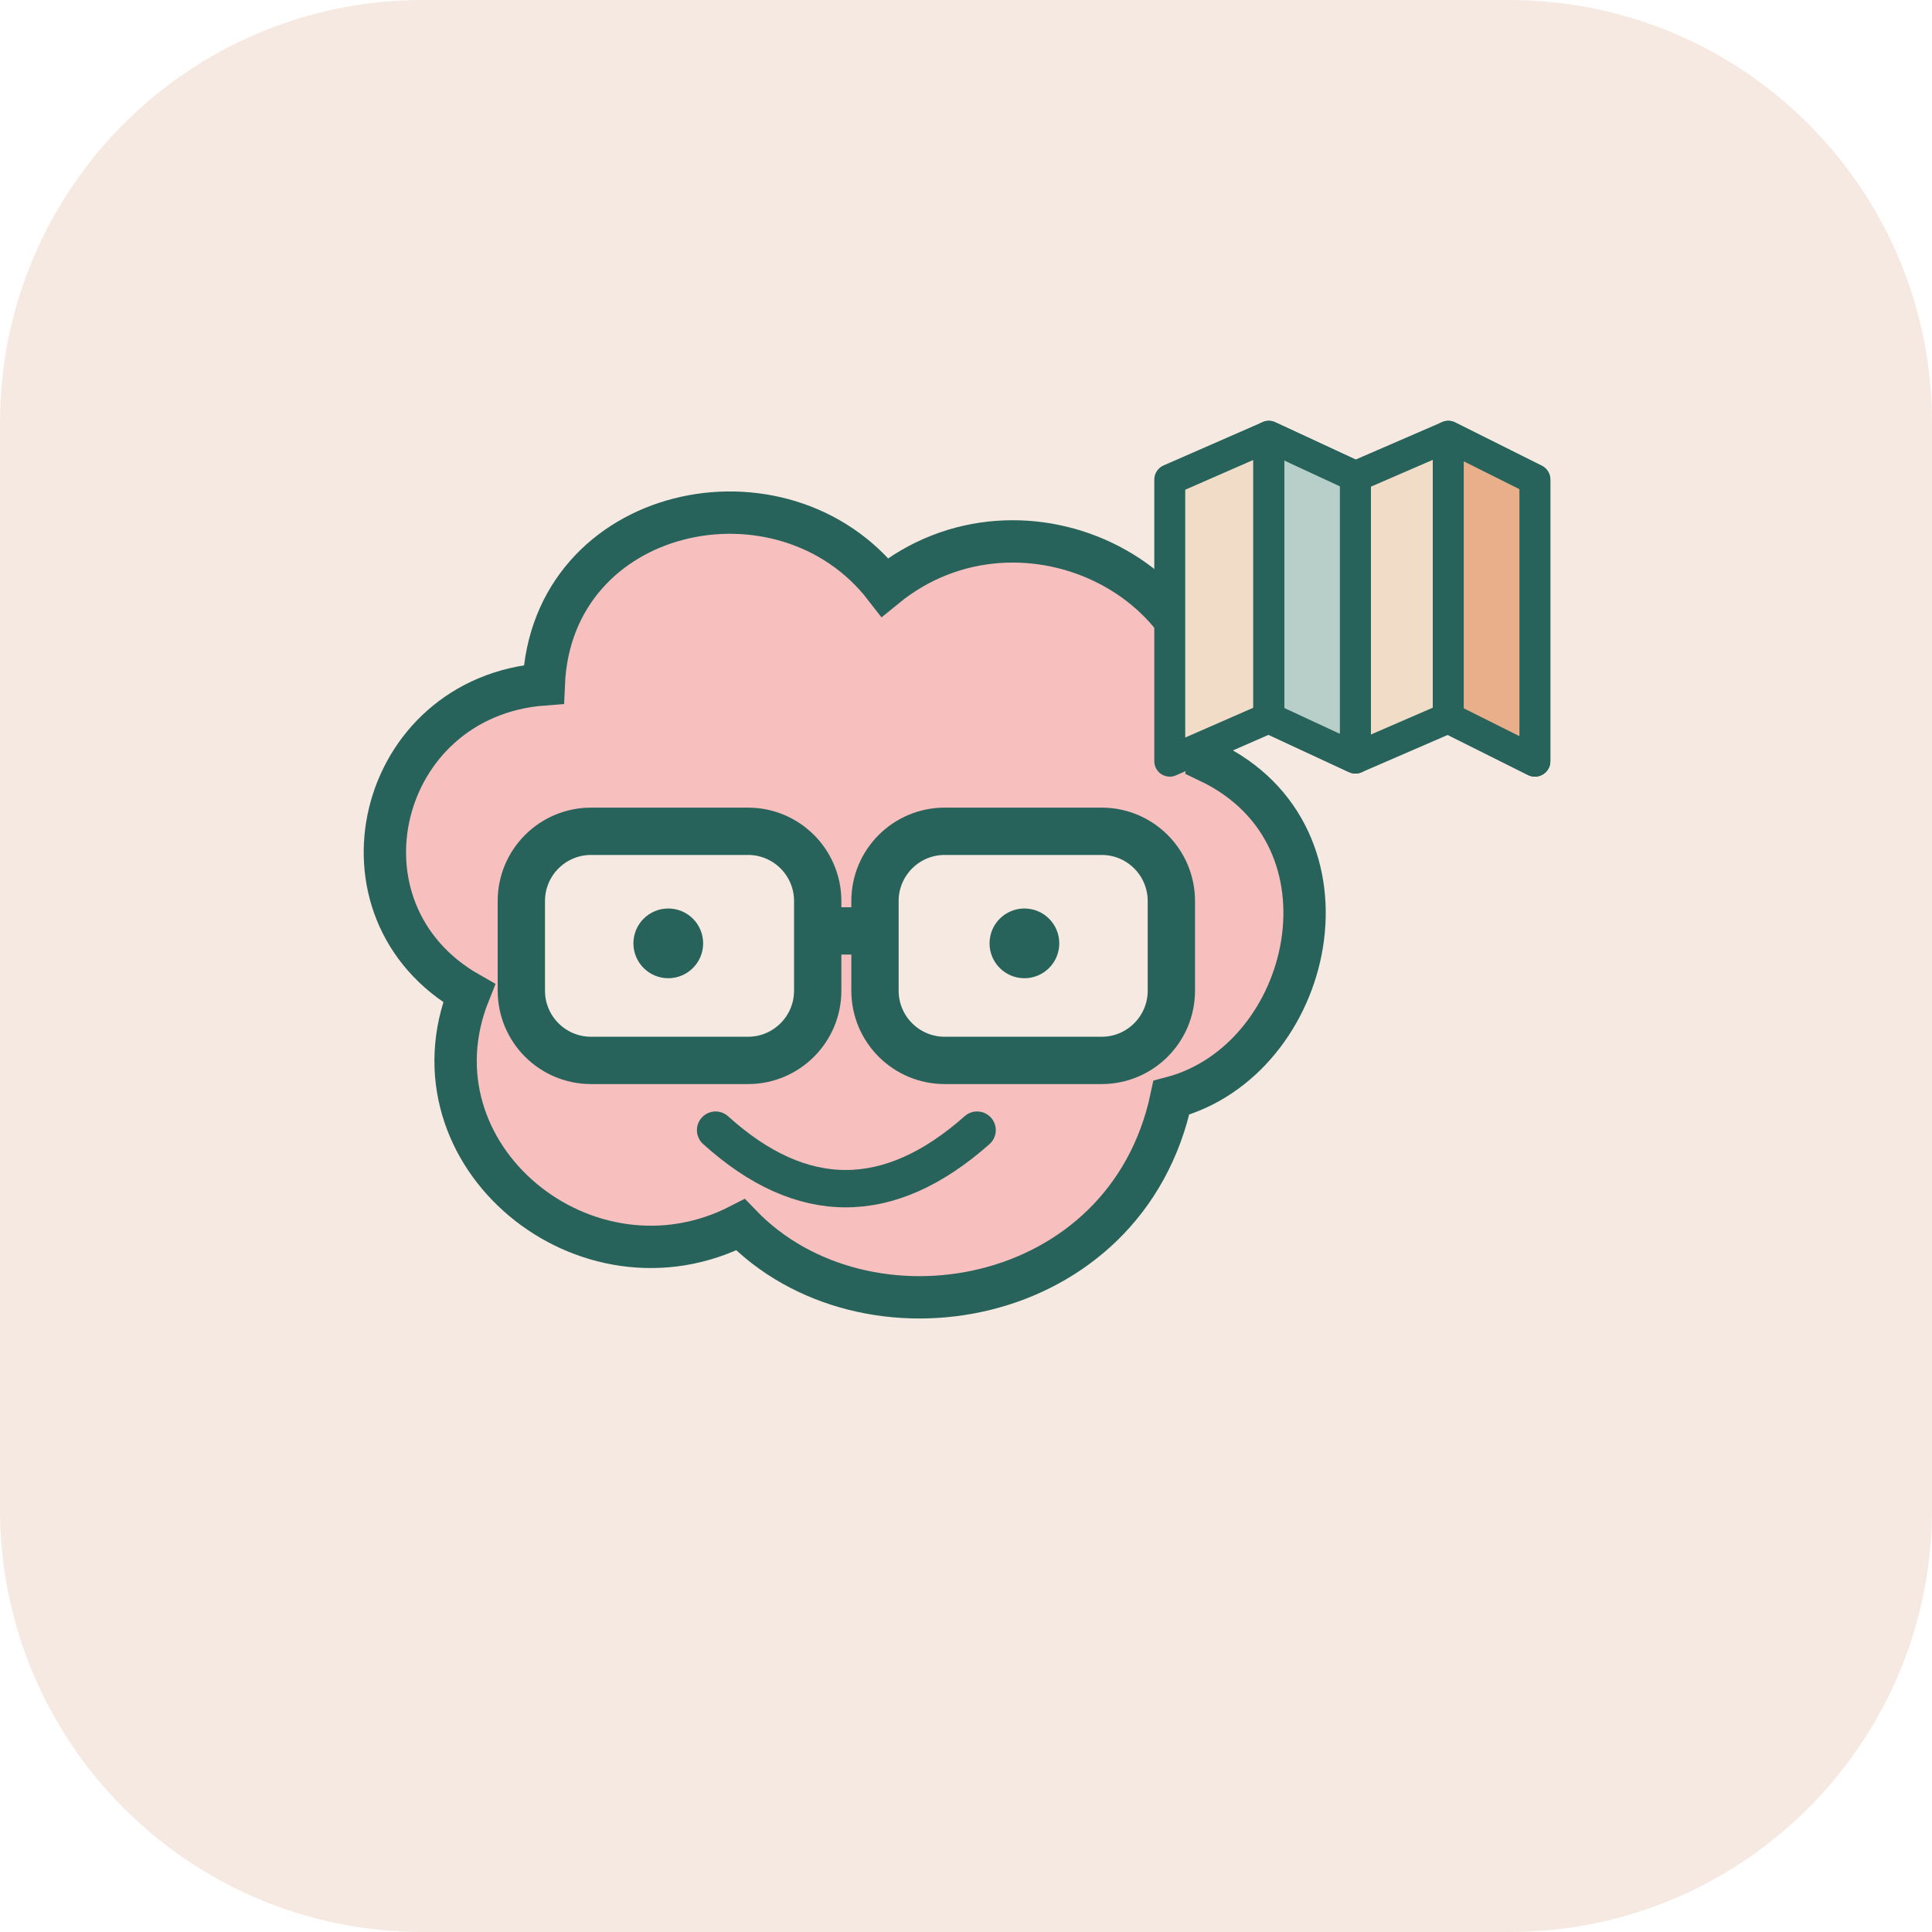
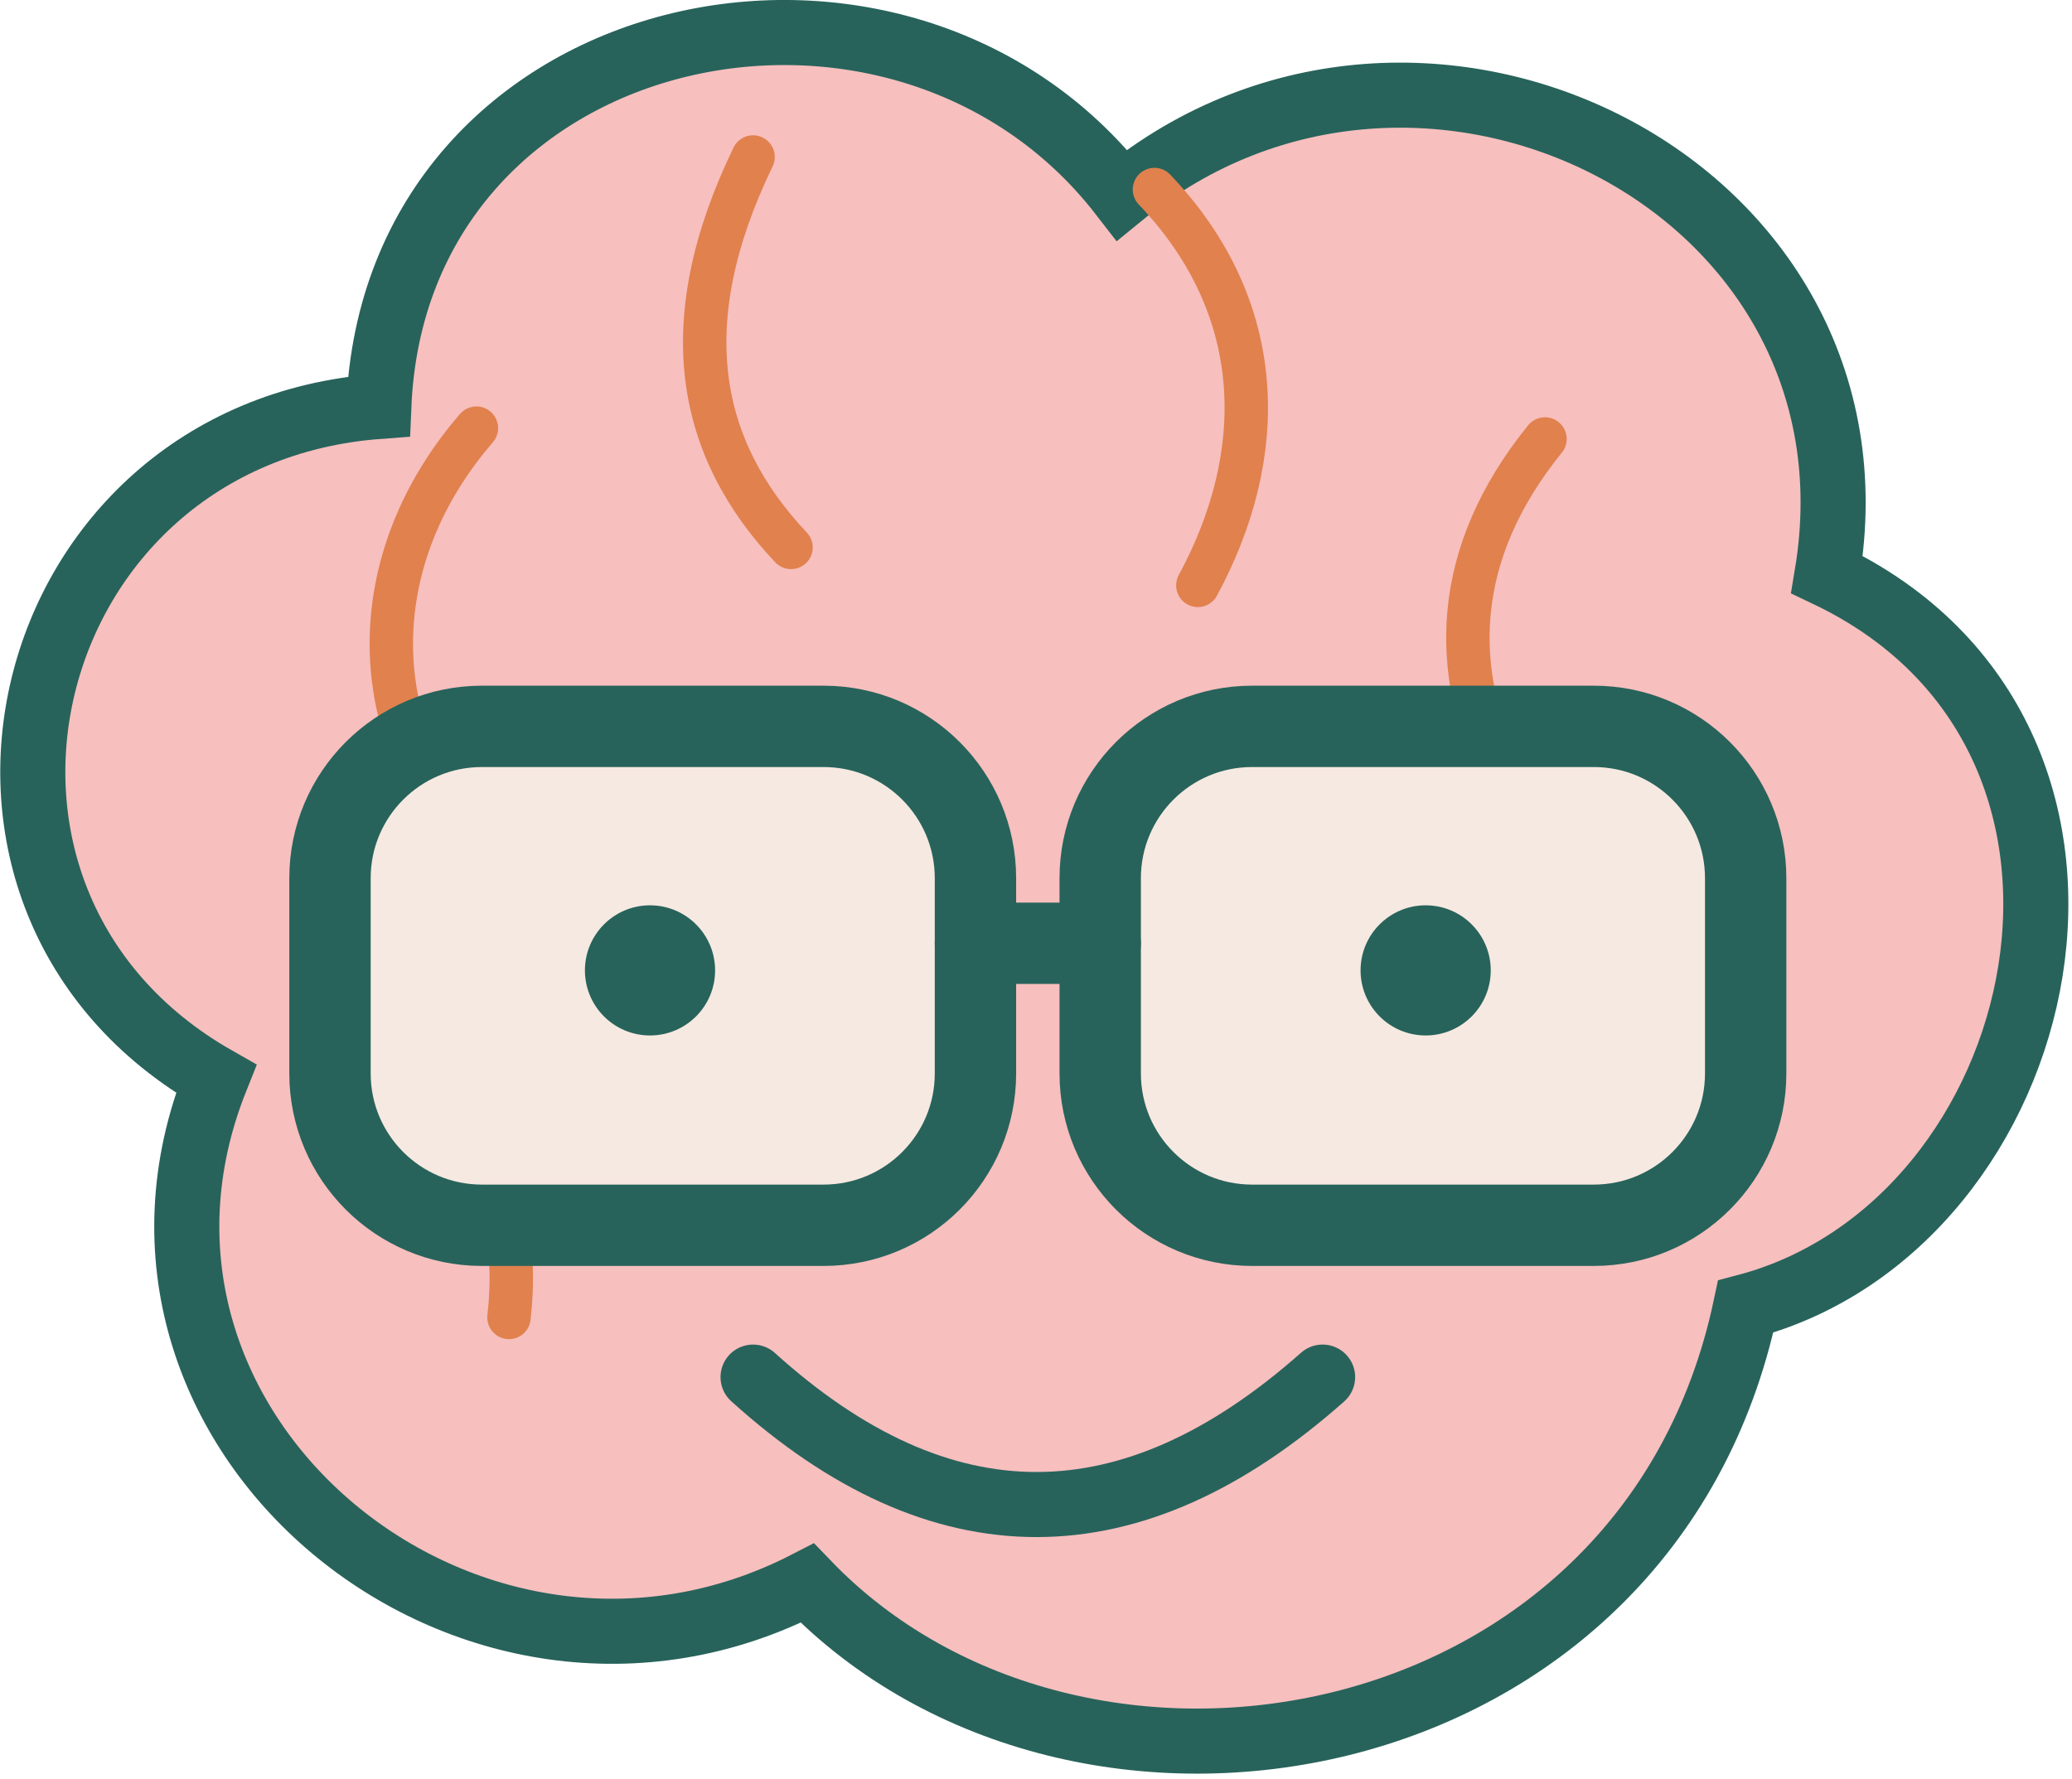
- <svg xmlns="http://www.w3.org/2000/svg" viewBox="0 0 512 512">
-   <rect width="512" height="512" rx="112" fill="#F6E9E1" />
-   <g transform="translate(55 85) scale(.66)">
-     <path fill="#F7BFBE" stroke="#27635B" stroke-width="17" d="M105 270C47 237 68 151 135 146c3-72 96-92 137-39 55-45 142-2 130 70 63 30 42 120-15 135-18 85-123 103-173 51-62 32-135-28-109-93z" />
-     <rect x="126" y="205" width="119" height="92" rx="28" fill="#F6E9E1" stroke="#27635B" stroke-width="19" />
-     <rect x="268" y="205" width="119" height="92" rx="28" fill="#F6E9E1" stroke="#27635B" stroke-width="19" />
-     <path stroke="#27635B" stroke-width="19" d="M245 245h23" />
-     <circle cx="185" cy="250" r="14" fill="#27635B" />
-     <circle cx="328" cy="250" r="14" fill="#27635B" />
-     <path fill="none" stroke="#27635B" stroke-width="15" stroke-linecap="round" d="M204 325q52 47 105 0" />
-   </g>
-   <g transform="translate(64 41) scale(.82)" stroke="#27635B" stroke-width="10" stroke-linejoin="round">
-     <path fill="#F1DCC7" d="M300 105l32-14 28 13 30-13 28 14v91l-28-14-30 13-28-13-32 14z" />
-     <path fill="#B7CFC8" d="M332 91l28 13v91l-28-13z" />
-     <path fill="#E9AF8B" d="M390 91l28 14v91l-28-14z" />
-     <path fill="none" d="M332 91v91m28-78v91m30-104v91" />
-   </g>
+ <svg xmlns="http://www.w3.org/2000/svg" width="382" height="328" viewBox="0 0 382 328" fill="none">
+   <path d="M39.838 198.948C-18.162 165.948 2.838 79.948 69.838 74.948C72.838 2.948 165.838 -17.052 206.838 35.948C261.838 -9.052 348.838 33.948 336.838 105.948C399.838 135.948 378.838 225.948 321.838 240.948C303.838 325.948 198.838 343.948 148.838 291.948C86.838 323.948 13.838 263.948 39.838 198.948Z" fill="#F7BFBE" stroke="#27635B" stroke-width="12" />
+   <path d="M87.838 78.948C68.838 100.948 67.838 127.948 80.838 147.948M138.838 28.948C123.838 59.948 128.838 82.948 145.838 100.948M212.838 34.948C233.838 56.948 233.838 83.948 220.838 107.948M284.838 80.948C267.838 101.948 266.838 123.948 277.838 144.948M57.838 188.948C83.838 196.948 96.838 216.948 93.838 242.948M287.838 168.948C260.838 181.948 251.838 203.948 258.838 228.948" stroke="#E1814E" stroke-width="8" stroke-linecap="round" />
+   <path d="M151.838 133.948H88.838C73.374 133.948 60.838 146.484 60.838 161.948V197.948C60.838 213.412 73.374 225.948 88.838 225.948H151.838C167.302 225.948 179.838 213.412 179.838 197.948V161.948C179.838 146.484 167.302 133.948 151.838 133.948Z" fill="#F6E9E1" stroke="#27635B" stroke-width="15" />
+   <path d="M293.838 133.948H230.838C215.374 133.948 202.838 146.484 202.838 161.948V197.948C202.838 213.412 215.374 225.948 230.838 225.948H293.838C309.302 225.948 321.838 213.412 321.838 197.948V161.948C321.838 146.484 309.302 133.948 293.838 133.948Z" fill="#F6E9E1" stroke="#27635B" stroke-width="15" />
+   <path d="M179.838 173.948H202.838Z" fill="black" />
+   <path d="M179.838 173.948H202.838" stroke="#27635B" stroke-width="15" stroke-linecap="round" />
+   <path d="M119.838 190.948C126.466 190.948 131.838 185.576 131.838 178.948C131.838 172.321 126.466 166.948 119.838 166.948C113.211 166.948 107.838 172.321 107.838 178.948C107.838 185.576 113.211 190.948 119.838 190.948Z" fill="#27635B" />
+   <path d="M262.838 190.948C269.466 190.948 274.838 185.576 274.838 178.948C274.838 172.321 269.466 166.948 262.838 166.948C256.211 166.948 250.838 172.321 250.838 178.948C250.838 185.576 256.211 190.948 262.838 190.948Z" fill="#27635B" />
+   <path d="M138.838 253.948C173.505 285.282 208.505 285.282 243.838 253.948" stroke="#27635B" stroke-width="12" stroke-linecap="round" />
</svg>
